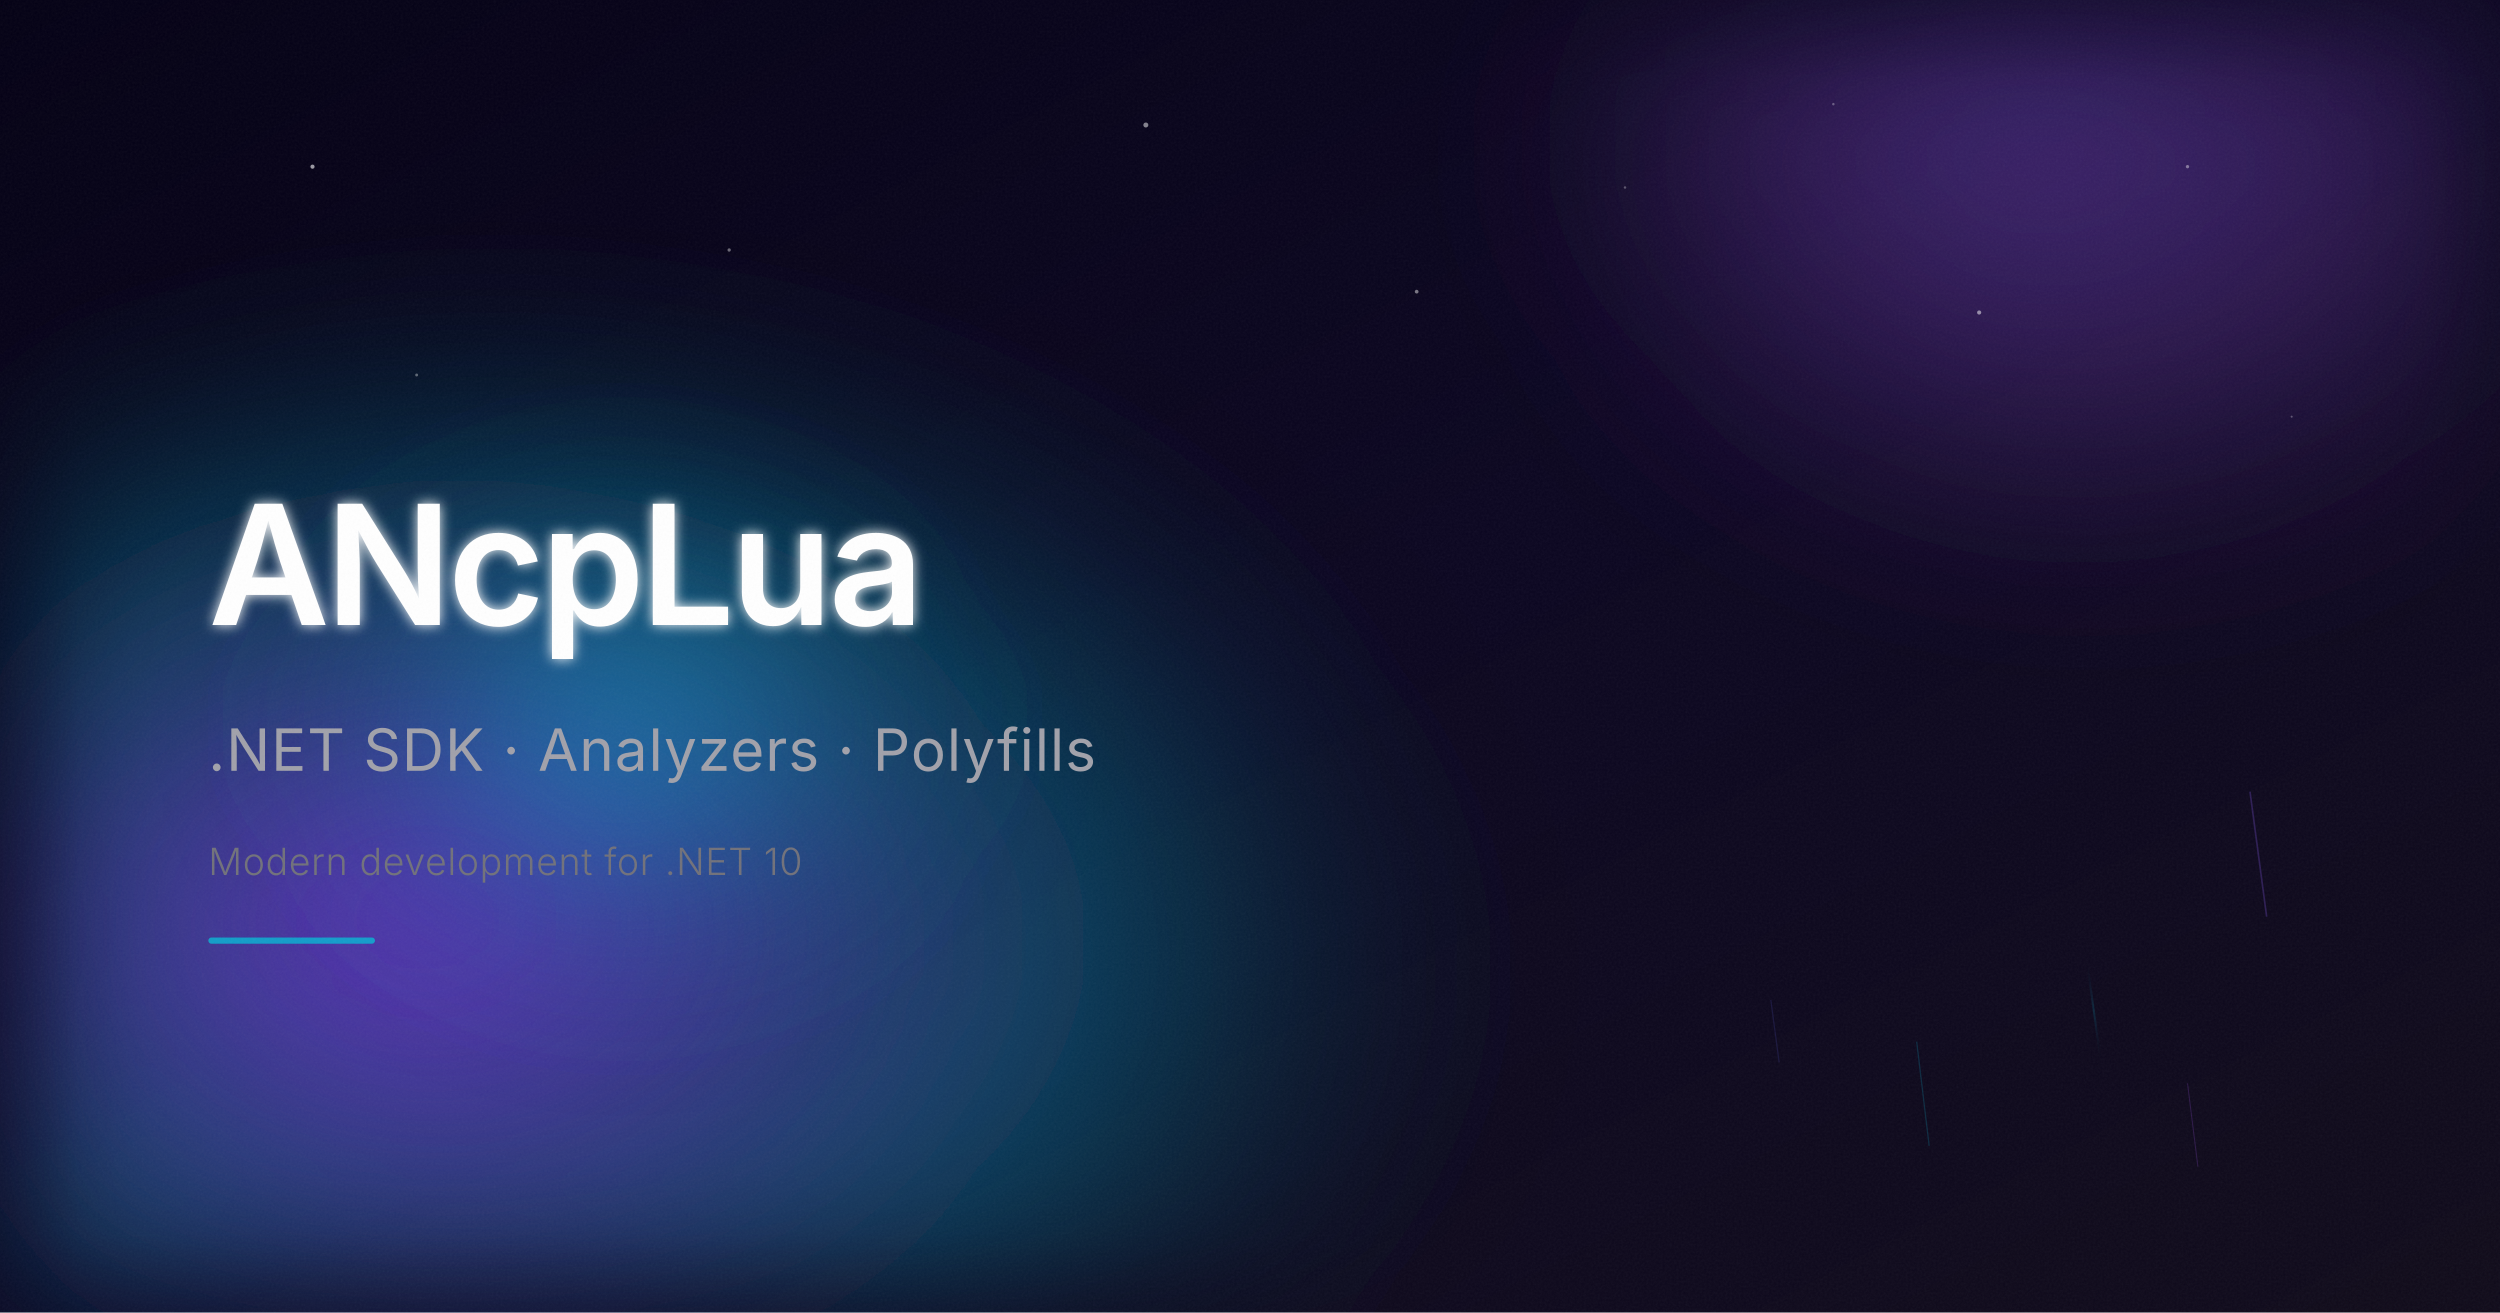
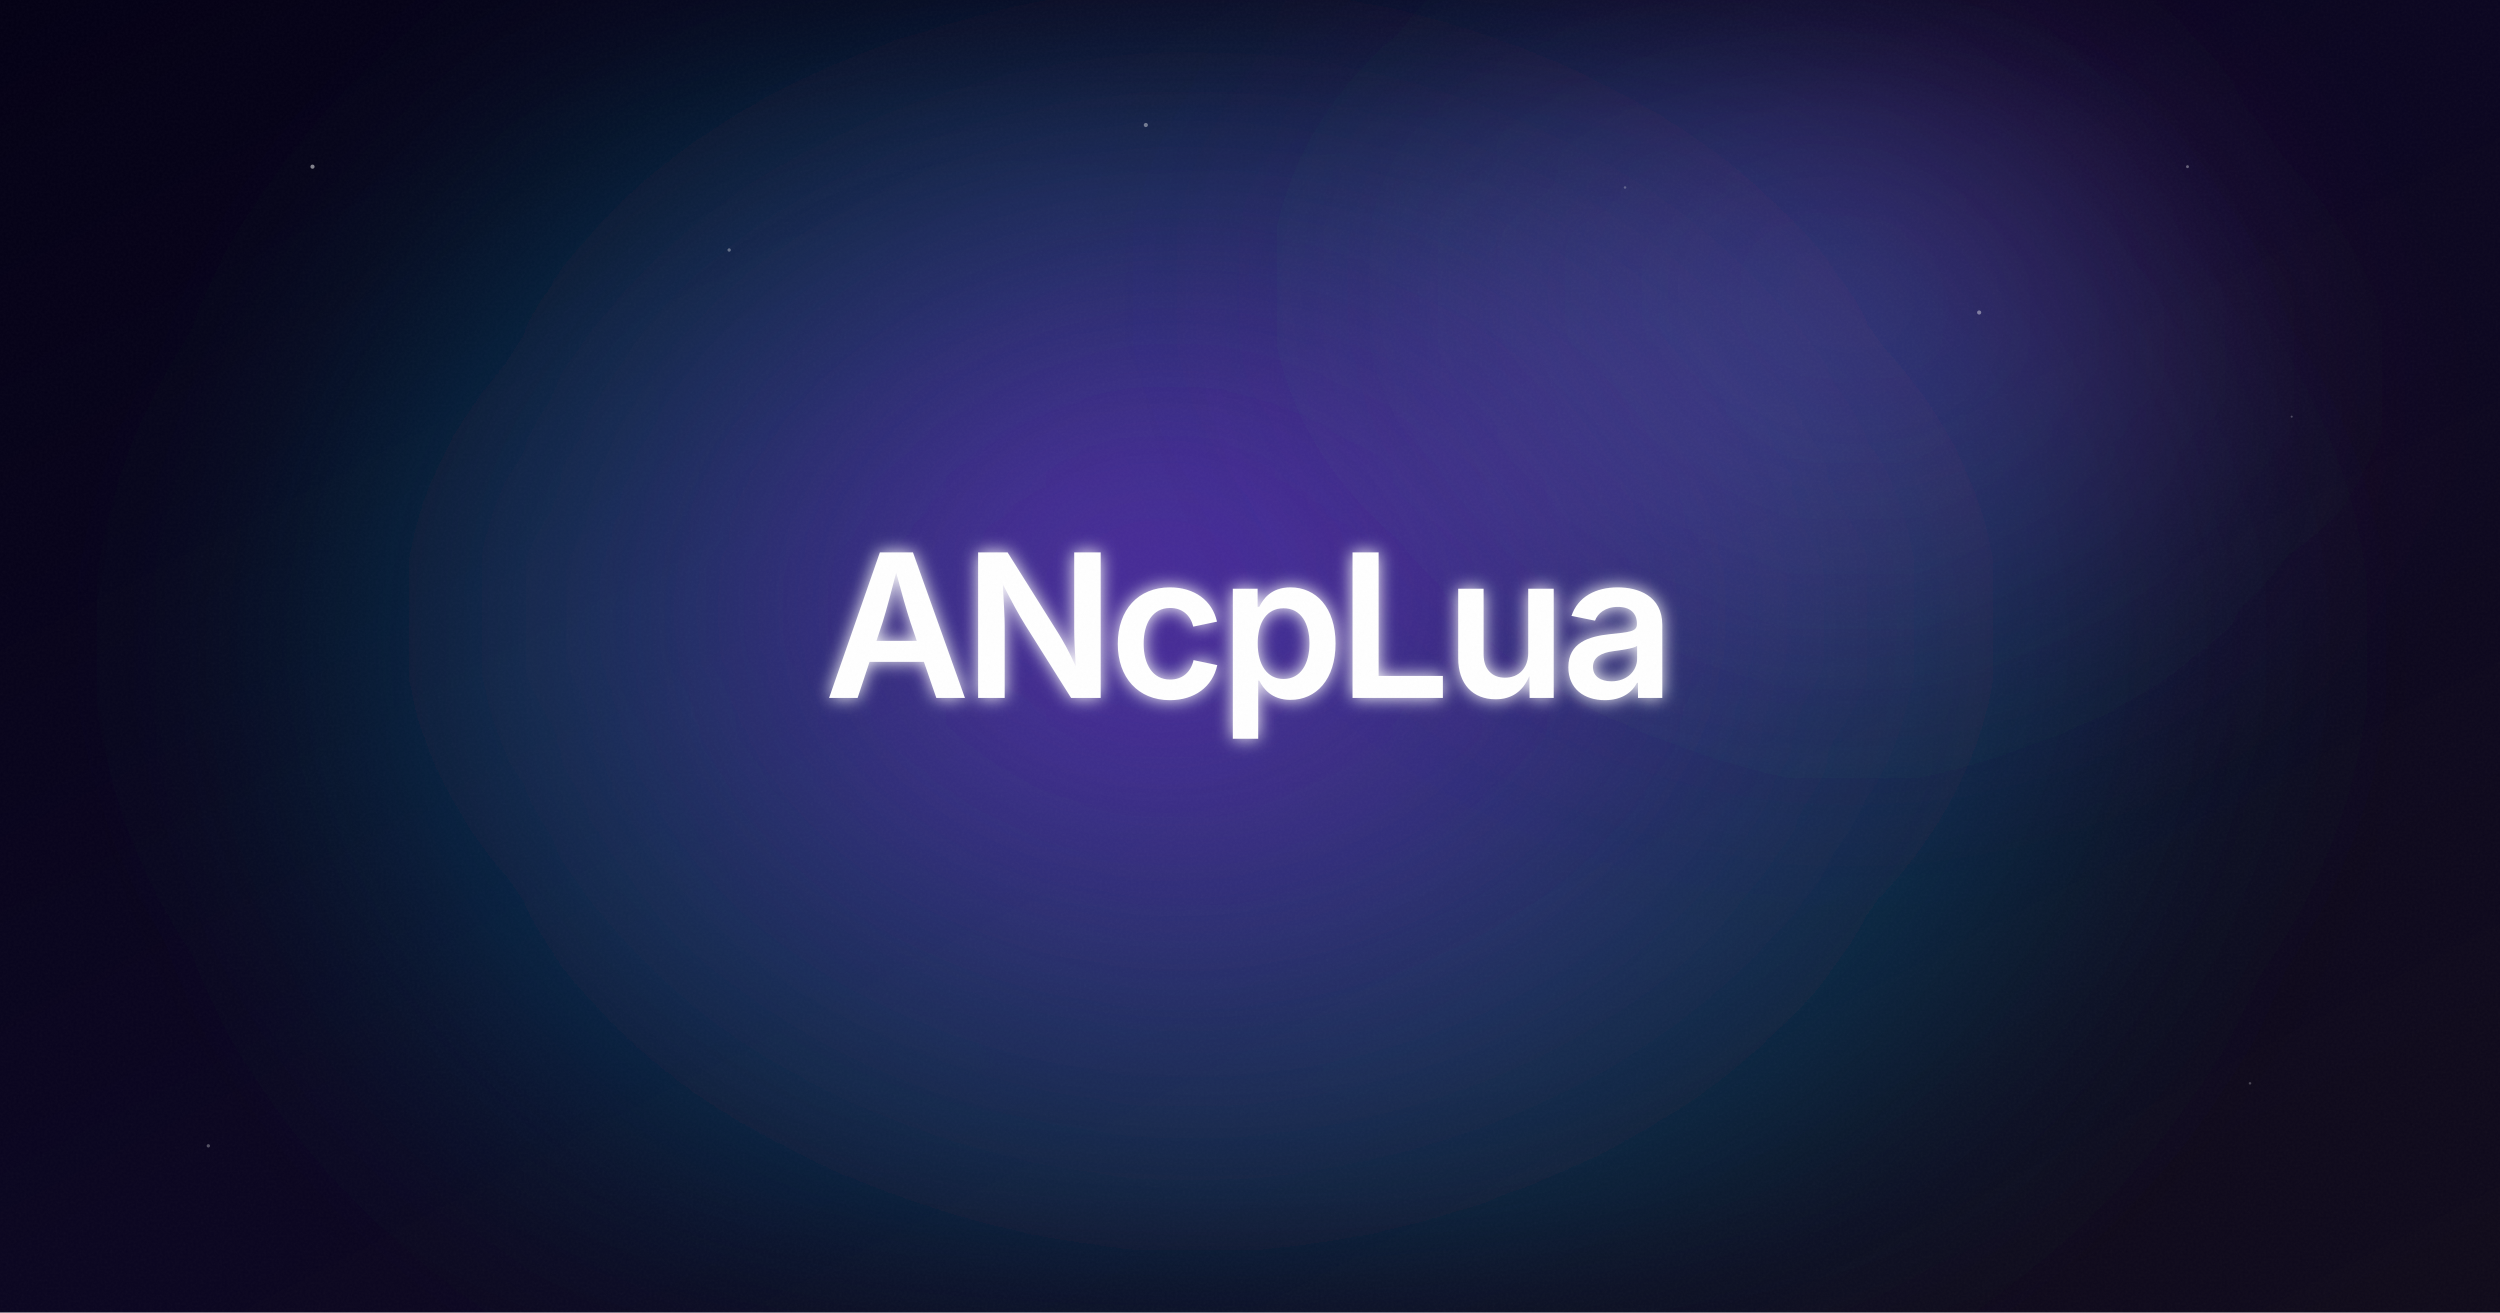
<svg xmlns="http://www.w3.org/2000/svg" width="1200" height="630" viewBox="0 0 1200 630" fill="none">
  <defs>
    <linearGradient id="spaceBg" x1="0%" y1="0%" x2="100%" y2="100%">
      <stop offset="0%" stop-color="#030014" />
      <stop offset="50%" stop-color="#0a0520" />
      <stop offset="100%" stop-color="#0f0a1a" />
    </linearGradient>
-     <radialGradient id="auroraMain" cx="35%" cy="60%" r="50%" fx="30%" fy="55%">
-       <stop offset="0%" stop-color="#7c3aed" stop-opacity="0.8" />
-       <stop offset="30%" stop-color="#6366f1" stop-opacity="0.5" />
-       <stop offset="60%" stop-color="#06b6d4" stop-opacity="0.3" />
+     <radialGradient id="auroraMain" cx="50%" cy="50%" r="50%" fx="45%" fy="45%">
+       <stop offset="0%" stop-color="#7c3aed" stop-opacity="0.7" />
+       <stop offset="40%" stop-color="#6366f1" stop-opacity="0.4" />
+       <stop offset="70%" stop-color="#06b6d4" stop-opacity="0.2" />
      <stop offset="100%" stop-color="transparent" />
    </radialGradient>
-     <radialGradient id="auroraSecondary" cx="70%" cy="30%" r="40%" fx="65%" fy="25%">
-       <stop offset="0%" stop-color="#8b5cf6" stop-opacity="0.4" />
-       <stop offset="50%" stop-color="#a855f7" stop-opacity="0.2" />
-       <stop offset="100%" stop-color="transparent" />
-     </radialGradient>
-     <radialGradient id="cyanGlow" cx="50%" cy="50%" r="50%">
-       <stop offset="0%" stop-color="#06b6d4" stop-opacity="0.6" />
-       <stop offset="40%" stop-color="#0891b2" stop-opacity="0.3" />
+     <radialGradient id="auroraSecondary" cx="70%" cy="30%" r="45%">
+       <stop offset="0%" stop-color="#8b5cf6" stop-opacity="0.35" />
+       <stop offset="60%" stop-color="#a855f7" stop-opacity="0.15" />
      <stop offset="100%" stop-color="transparent" />
    </radialGradient>
    <filter id="glow" x="-50%" y="-50%" width="200%" height="200%">
-       <feGaussianBlur stdDeviation="3" result="blur" />
+       <feGaussianBlur stdDeviation="4" result="blur" />
      <feMerge>
        <feMergeNode in="blur" />
        <feMergeNode in="SourceGraphic" />
      </feMerge>
    </filter>
    <filter id="softBlur" x="-50%" y="-50%" width="200%" height="200%">
-       <feGaussianBlur stdDeviation="40" />
+       <feGaussianBlur stdDeviation="60" />
    </filter>
    <filter id="grain">
-       <feTurbulence type="fractalNoise" baseFrequency="0.9" numOctaves="4" result="noise" />
+       <feTurbulence type="fractalNoise" baseFrequency="0.8" numOctaves="4" result="noise" />
      <feColorMatrix type="saturate" values="0" />
      <feComponentTransfer>
-         <feFuncA type="linear" slope="0.1" />
+         <feFuncA type="linear" slope="0.08" />
      </feComponentTransfer>
      <feBlend mode="overlay" in="SourceGraphic" />
    </filter>
  </defs>
  <rect width="1200" height="630" fill="url(#spaceBg)" />
-   <ellipse cx="400" cy="400" rx="500" ry="350" fill="url(#auroraMain)" filter="url(#softBlur)" />
-   <ellipse cx="850" cy="200" rx="400" ry="300" fill="url(#auroraSecondary)" filter="url(#softBlur)" />
-   <ellipse cx="300" cy="350" rx="200" ry="150" fill="url(#cyanGlow)" filter="url(#softBlur)" />
-   <circle cx="150" cy="80" r="1" fill="#fff" opacity="0.6" />
-   <circle cx="350" cy="120" r="0.8" fill="#fff" opacity="0.4" />
-   <circle cx="550" cy="60" r="1.2" fill="#fff" opacity="0.5" />
-   <circle cx="780" cy="90" r="0.6" fill="#fff" opacity="0.3" />
-   <circle cx="950" cy="150" r="1" fill="#fff" opacity="0.5" />
-   <circle cx="1050" cy="80" r="0.8" fill="#fff" opacity="0.4" />
-   <circle cx="1100" cy="200" r="0.5" fill="#fff" opacity="0.3" />
-   <circle cx="200" cy="180" r="0.7" fill="#fff" opacity="0.35" />
-   <circle cx="680" cy="140" r="0.9" fill="#fff" opacity="0.45" />
-   <circle cx="880" cy="50" r="0.6" fill="#fff" opacity="0.3" />
-   <line x1="1000" y1="450" x2="1010" y2="520" stroke="url(#cyanGlow)" stroke-width="1" opacity="0.3" />
-   <line x1="1080" y1="380" x2="1088" y2="440" stroke="#8b5cf6" stroke-width="0.8" opacity="0.25" />
-   <line x1="920" y1="500" x2="926" y2="550" stroke="#06b6d4" stroke-width="0.6" opacity="0.2" />
-   <line x1="1050" y1="520" x2="1055" y2="560" stroke="#a855f7" stroke-width="0.5" opacity="0.2" />
-   <line x1="850" y1="480" x2="854" y2="510" stroke="#6366f1" stroke-width="0.6" opacity="0.15" />
-   <text x="100" y="300" font-family="SF Pro Display, -apple-system, BlinkMacSystemFont, system-ui, sans-serif" font-size="80" font-weight="600" fill="#ffffff" letter-spacing="-2" filter="url(#glow)">ANcpLua</text>
-   <text x="100" y="370" font-family="SF Pro Text, -apple-system, BlinkMacSystemFont, system-ui, sans-serif" font-size="28" font-weight="400" fill="#a1a1aa" letter-spacing="0.5">.NET SDK · Analyzers · Polyfills</text>
-   <text x="100" y="420" font-family="SF Pro Text, -apple-system, BlinkMacSystemFont, system-ui, sans-serif" font-size="18" font-weight="300" fill="#71717a" letter-spacing="0.3">Modern development for .NET 10</text>
-   <rect x="100" y="450" width="80" height="3" rx="1.5" fill="#06b6d4" opacity="0.8" />
-   <rect width="1200" height="630" fill="transparent" filter="url(#grain)" opacity="0.5" />
+   <ellipse cx="600" cy="315" rx="550" ry="400" fill="url(#auroraMain)" filter="url(#softBlur)" />
+   <ellipse cx="750" cy="250" rx="350" ry="280" fill="url(#auroraSecondary)" filter="url(#softBlur)" />
+   <circle cx="150" cy="80" r="1" fill="#fff" opacity="0.5" />
+   <circle cx="350" cy="120" r="0.8" fill="#fff" opacity="0.35" />
+   <circle cx="550" cy="60" r="1" fill="#fff" opacity="0.4" />
+   <circle cx="780" cy="90" r="0.6" fill="#fff" opacity="0.25" />
+   <circle cx="950" cy="150" r="1" fill="#fff" opacity="0.4" />
+   <circle cx="1050" cy="80" r="0.7" fill="#fff" opacity="0.35" />
+   <circle cx="1100" cy="200" r="0.5" fill="#fff" opacity="0.25" />
+   <circle cx="100" cy="550" r="0.8" fill="#fff" opacity="0.3" />
+   <circle cx="1080" cy="520" r="0.6" fill="#fff" opacity="0.25" />
+   <text x="600" y="335" text-anchor="middle" font-family="SF Pro Display, -apple-system, BlinkMacSystemFont, system-ui, sans-serif" font-size="96" font-weight="600" fill="#ffffff" letter-spacing="-3" filter="url(#glow)">ANcpLua</text>
+   <rect width="1200" height="630" fill="transparent" filter="url(#grain)" opacity="0.4" />
</svg>
